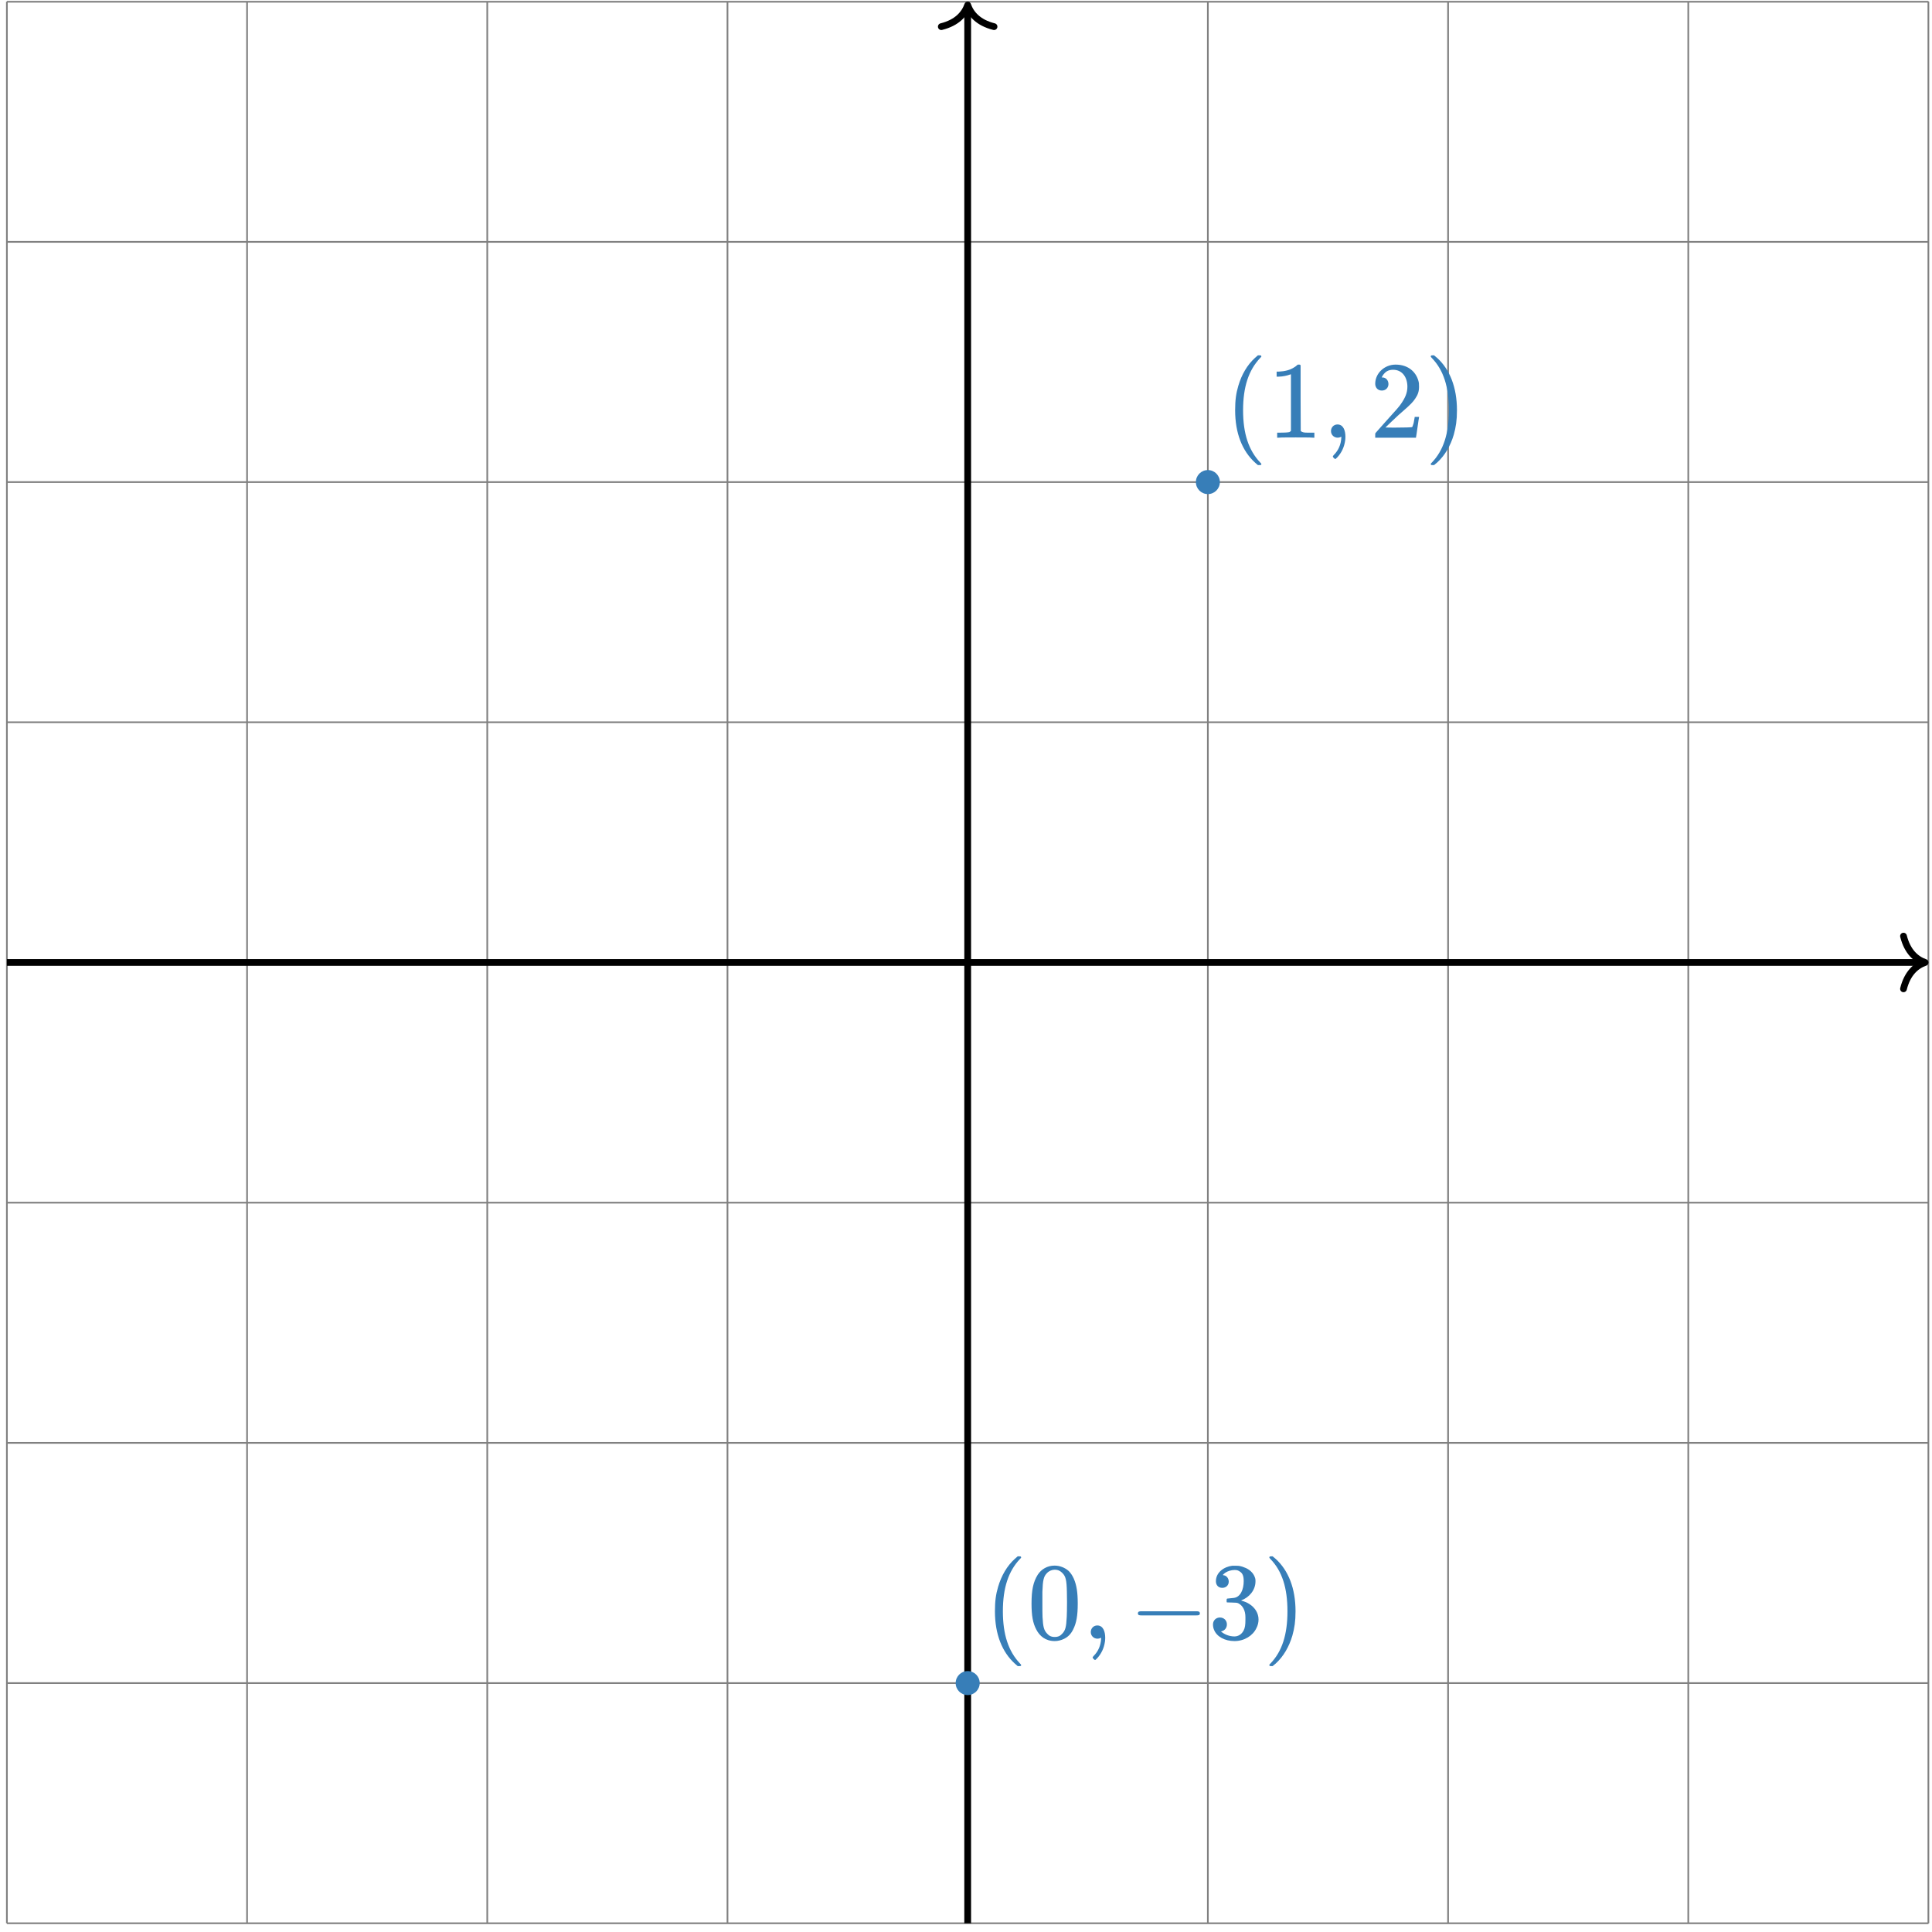
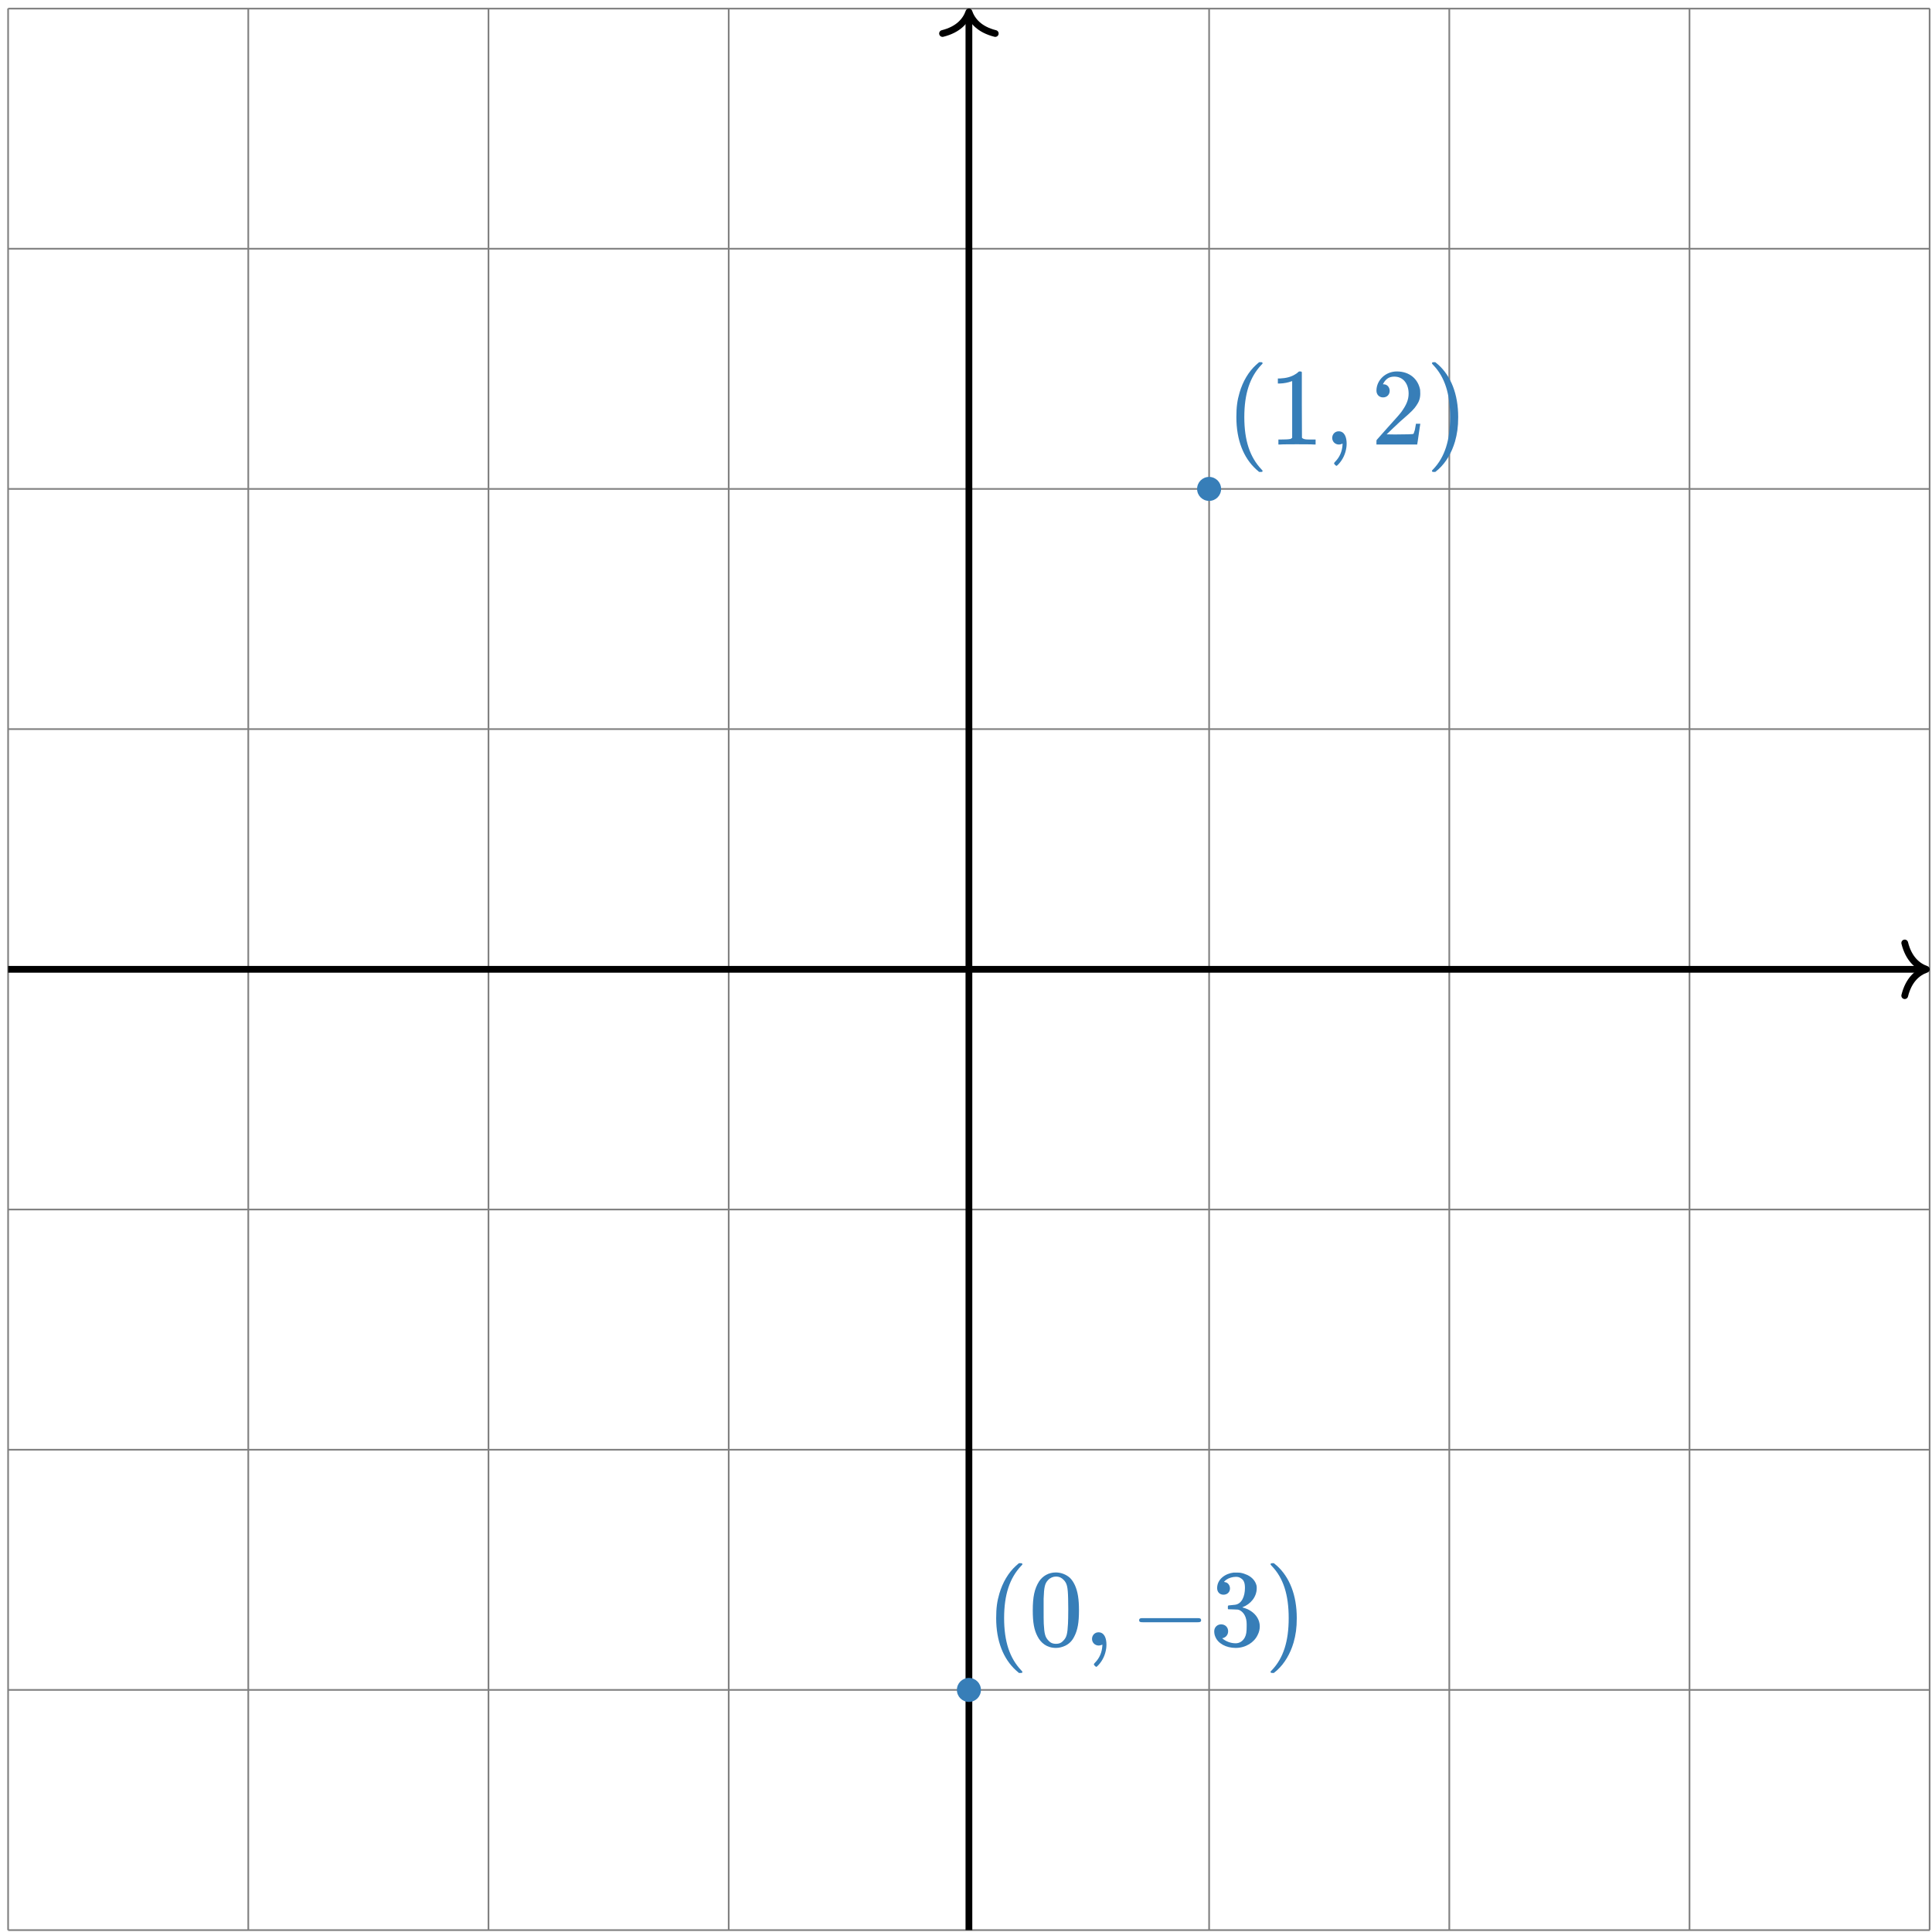
<svg xmlns="http://www.w3.org/2000/svg" xmlns:xlink="http://www.w3.org/1999/xlink" width="228pt" height="228pt" viewBox="0 0 228 228" version="1.1">
  <defs>
    <g>
      <symbol overflow="visible" id="glyph0-0">
        <path style="stroke:none;" d="M 0.641 0 L 2.594 0 L 2.594 -6.906 L 0.641 -6.906 Z M 1.297 -0.641 L 1.297 -6.25 L 1.938 -6.25 L 1.938 -0.641 Z M 1.297 -0.641 " />
      </symbol>
      <symbol overflow="visible" id="glyph0-1">
        <path style="stroke:none;" d="M 4.312 3.125 C 4.312 3.062 4.297 3.062 4.172 2.922 C 2.812 1.484 2.156 -0.484 2.156 -3.234 C 2.156 -6 2.812 -7.969 4.172 -9.406 C 4.297 -9.531 4.312 -9.547 4.312 -9.594 C 4.312 -9.625 4.297 -9.656 4.281 -9.672 C 4.234 -9.719 4.234 -9.719 4.078 -9.719 L 3.906 -9.719 L 3.547 -9.406 C 2.656 -8.594 1.984 -7.453 1.594 -6.125 C 1.328 -5.219 1.219 -4.438 1.219 -3.234 C 1.219 -0.5 2.078 1.578 3.547 2.922 L 3.906 3.234 L 4.078 3.234 C 4.25 3.234 4.312 3.219 4.312 3.125 Z M 4.312 3.125 " />
      </symbol>
      <symbol overflow="visible" id="glyph0-2">
        <path style="stroke:none;" d="M 5.391 0 L 5.531 0 L 5.531 -0.594 L 4.766 -0.594 C 4.375 -0.594 4.109 -0.609 3.922 -0.797 L 3.906 -4.672 L 3.906 -8.547 C 3.828 -8.609 3.859 -8.625 3.688 -8.625 C 3.578 -8.625 3.562 -8.625 3.531 -8.594 C 3.469 -8.516 3.25 -8.359 3.141 -8.297 C 2.656 -7.984 2.047 -7.828 1.328 -7.797 L 1.078 -7.797 L 1.078 -7.203 L 1.328 -7.203 C 1.812 -7.219 2.281 -7.312 2.656 -7.453 C 2.703 -7.469 2.75 -7.484 2.766 -7.484 L 2.766 -0.797 C 2.672 -0.719 2.609 -0.641 2.453 -0.641 C 2.312 -0.609 1.859 -0.594 1.484 -0.594 L 1.141 -0.594 L 1.141 0 L 1.297 0 C 1.516 -0.031 2.922 -0.031 3.328 -0.031 C 3.75 -0.031 5.172 -0.031 5.391 0 Z M 5.391 0 " />
      </symbol>
      <symbol overflow="visible" id="glyph0-3">
        <path style="stroke:none;" d="M 1.016 -0.781 C 1.016 -0.344 1.359 0 1.812 0 C 1.938 0 2.047 -0.031 2.156 -0.078 C 2.203 -0.109 2.234 -0.109 2.234 -0.109 L 2.234 0.031 C 2.188 0.797 1.906 1.484 1.359 2.031 C 1.25 2.141 1.234 2.188 1.234 2.234 C 1.234 2.297 1.453 2.516 1.516 2.516 C 1.562 2.516 1.625 2.453 1.75 2.328 C 2.266 1.781 2.578 1.109 2.688 0.344 C 2.703 0.25 2.719 0.062 2.719 -0.109 C 2.719 -0.859 2.469 -1.562 1.781 -1.562 C 1.328 -1.562 1.016 -1.203 1.016 -0.781 Z M 1.016 -0.781 " />
      </symbol>
      <symbol overflow="visible" id="glyph0-4">
        <path style="stroke:none;" d="M 1.422 -5.562 C 1.906 -5.562 2.203 -5.922 2.203 -6.328 C 2.203 -6.734 1.938 -7.109 1.484 -7.109 C 1.438 -7.109 1.406 -7.109 1.406 -7.125 C 1.406 -7.141 1.484 -7.234 1.531 -7.344 C 1.812 -7.766 2.156 -8.016 2.75 -8.016 C 3.859 -8.016 4.438 -7.094 4.438 -6.016 C 4.438 -5.266 4.156 -4.641 3.578 -3.844 C 3.297 -3.484 3.219 -3.391 1.766 -1.781 C 1.172 -1.109 0.688 -0.562 0.672 -0.547 C 0.641 -0.5 0.641 -0.469 0.641 -0.25 L 0.641 0 L 5.453 0 L 5.453 -0.031 C 5.484 -0.109 5.781 -2.328 5.812 -2.406 L 5.812 -2.453 L 5.297 -2.453 L 5.297 -2.406 C 5.188 -1.828 5.188 -1.703 5.109 -1.531 C 5.078 -1.406 5.031 -1.266 4.984 -1.25 C 4.906 -1.219 4.125 -1.188 2.828 -1.188 L 1.844 -1.203 L 2.609 -1.938 C 3.484 -2.766 3.453 -2.734 3.906 -3.125 C 4.75 -3.859 5.094 -4.203 5.359 -4.609 C 5.672 -5.062 5.812 -5.453 5.812 -6.016 C 5.812 -6.172 5.797 -6.328 5.797 -6.453 C 5.562 -7.719 4.562 -8.625 3.047 -8.625 C 1.719 -8.625 0.641 -7.594 0.641 -6.359 C 0.641 -5.922 0.938 -5.562 1.422 -5.562 Z M 1.422 -5.562 " />
      </symbol>
      <symbol overflow="visible" id="glyph0-5">
        <path style="stroke:none;" d="M 0.781 -9.703 C 0.734 -9.672 0.719 -9.609 0.719 -9.562 C 0.719 -9.547 0.797 -9.469 0.859 -9.391 C 2.234 -7.969 2.859 -5.984 2.859 -3.234 C 2.859 -0.5 2.234 1.484 0.859 2.922 C 0.797 2.984 0.719 3.062 0.719 3.078 C 0.719 3.219 0.766 3.234 0.953 3.234 L 1.109 3.234 L 1.484 2.922 C 2.375 2.109 3.047 0.969 3.438 -0.359 C 3.688 -1.25 3.812 -2.062 3.812 -3.234 C 3.812 -5.969 2.953 -8.062 1.484 -9.406 L 1.109 -9.719 L 0.953 -9.719 C 0.859 -9.719 0.797 -9.703 0.781 -9.703 Z M 0.781 -9.703 " />
      </symbol>
      <symbol overflow="visible" id="glyph0-6">
        <path style="stroke:none;" d="M 1.25 -7.578 C 0.688 -6.688 0.5 -5.719 0.5 -4.141 C 0.5 -2.719 0.656 -1.844 1.062 -1.078 C 1.453 -0.312 2.156 0.281 3.234 0.281 C 3.609 0.281 3.984 0.188 4.344 0.016 C 4.812 -0.219 5.141 -0.547 5.406 -1.078 C 5.797 -1.844 5.953 -2.719 5.953 -4.141 C 5.953 -5.484 5.812 -6.344 5.484 -7.094 C 5.312 -7.469 5.125 -7.75 4.891 -7.984 C 4.438 -8.391 3.828 -8.625 3.219 -8.625 C 2.359 -8.625 1.672 -8.203 1.25 -7.578 Z M 4.156 -7.734 C 4.531 -7.344 4.641 -6.938 4.672 -5.531 C 4.672 -5.297 4.688 -4.812 4.688 -4.312 C 4.688 -3.594 4.672 -2.828 4.656 -2.578 C 4.594 -1.375 4.5 -0.984 4.125 -0.594 C 3.906 -0.344 3.656 -0.203 3.234 -0.203 C 2.828 -0.203 2.562 -0.344 2.344 -0.594 C 1.969 -0.984 1.859 -1.375 1.797 -2.578 C 1.781 -2.828 1.781 -3.594 1.781 -4.312 C 1.781 -4.812 1.781 -5.297 1.781 -5.531 C 1.828 -6.938 1.938 -7.344 2.312 -7.734 C 2.562 -8 2.906 -8.141 3.234 -8.141 C 3.641 -8.141 3.922 -7.984 4.156 -7.734 Z M 4.156 -7.734 " />
      </symbol>
      <symbol overflow="visible" id="glyph0-7">
        <path style="stroke:none;" d="M 1.641 -6 C 2.109 -6 2.406 -6.328 2.406 -6.734 C 2.406 -7.109 2.156 -7.453 1.797 -7.484 C 1.75 -7.5 1.703 -7.516 1.703 -7.516 C 1.703 -7.531 1.859 -7.688 1.969 -7.766 C 2.281 -7.984 2.719 -8.109 3.109 -8.109 C 3.375 -8.109 3.516 -8.062 3.719 -7.922 C 4.047 -7.719 4.172 -7.375 4.172 -6.797 C 4.172 -5.812 3.797 -4.906 3 -4.812 C 2.922 -4.797 2.297 -4.734 2.25 -4.734 C 2.234 -4.734 2.219 -4.734 2.188 -4.703 C 2.156 -4.656 2.156 -4.656 2.156 -4.5 C 2.156 -4.359 2.156 -4.344 2.172 -4.297 L 2.219 -4.281 L 2.766 -4.266 C 3.359 -4.25 3.359 -4.25 3.547 -4.172 C 4.062 -3.906 4.375 -3.328 4.375 -2.531 L 4.375 -2.266 C 4.375 -1.625 4.328 -1.281 4.156 -0.953 C 3.922 -0.516 3.531 -0.266 3.078 -0.266 C 2.453 -0.266 1.875 -0.516 1.484 -0.859 L 1.562 -0.875 C 1.938 -0.969 2.188 -1.281 2.188 -1.688 C 2.188 -2.156 1.844 -2.5 1.359 -2.5 C 0.922 -2.5 0.547 -2.172 0.547 -1.688 C 0.547 -1.484 0.578 -1.25 0.672 -1.047 C 0.984 -0.25 1.938 0.281 3.078 0.281 C 4.266 0.281 5.266 -0.375 5.672 -1.25 C 5.844 -1.578 5.922 -1.922 5.922 -2.266 C 5.922 -3 5.516 -3.656 4.859 -4.078 C 4.312 -4.438 3.875 -4.469 3.875 -4.5 C 3.875 -4.516 3.891 -4.516 3.906 -4.531 C 4.812 -4.875 5.562 -5.719 5.562 -6.766 C 5.562 -6.891 5.562 -7.016 5.531 -7.109 C 5.391 -7.625 5.031 -8.047 4.453 -8.328 C 4.172 -8.453 3.906 -8.547 3.594 -8.594 C 3.469 -8.609 3.219 -8.609 3.016 -8.609 L 2.828 -8.609 C 1.875 -8.5 0.891 -7.844 0.891 -6.781 C 0.891 -6.328 1.172 -6 1.641 -6 Z M 1.641 -6 " />
      </symbol>
      <symbol overflow="visible" id="glyph1-0">
        <path style="stroke:none;" d="" />
      </symbol>
      <symbol overflow="visible" id="glyph1-1">
        <path style="stroke:none;" d="M 7.875 -2.75 C 8.078 -2.75 8.297 -2.75 8.297 -2.984 C 8.297 -3.234 8.078 -3.234 7.875 -3.234 L 1.406 -3.234 C 1.203 -3.234 0.984 -3.234 0.984 -2.984 C 0.984 -2.75 1.203 -2.75 1.406 -2.75 Z M 7.875 -2.75 " />
      </symbol>
    </g>
+     <clipPath id="clip1">
+       <path d="M 0 0.605 L 228 0.605 L 228 228 L 0 228 Z M 0 0.605 " />
+     </clipPath>
  </defs>
  <g id="surface1">
-     <path style="fill:none;stroke-width:0.199;stroke-linecap:butt;stroke-linejoin:miter;stroke:rgb(50%,50%,50%);stroke-opacity:1;stroke-miterlimit:10;" d="M -113.385 -113.386 L 113.388 -113.386 M -113.385 -85.042 L 113.388 -85.042 M -113.385 -56.694 L 113.388 -56.694 M -113.385 -28.347 L 113.388 -28.347 M -113.385 0.001 L 113.388 0.001 M -113.385 28.349 L 113.388 28.349 M -113.385 56.692 L 113.388 56.692 M -113.385 85.04 L 113.388 85.04 M -113.385 113.376 L 113.388 113.376 M -113.385 -113.386 L -113.385 113.388 M -85.042 -113.386 L -85.042 113.388 M -56.694 -113.386 L -56.694 113.388 M -28.346 -113.386 L -28.346 113.388 M 0.001 -113.386 L 0.001 113.388 M 28.345 -113.386 L 28.345 113.388 M 56.693 -113.386 L 56.693 113.388 M 85.04 -113.386 L 85.04 113.388 M 113.376 -113.386 L 113.376 113.388 " transform="matrix(1,0,0,-1,114.198,113.583)" />
-     <path style="fill:none;stroke-width:0.797;stroke-linecap:butt;stroke-linejoin:miter;stroke:rgb(0%,0%,0%);stroke-opacity:1;stroke-miterlimit:10;" d="M -113.385 0.001 L 112.591 0.001 " transform="matrix(1,0,0,-1,114.198,113.583)" />
-     <path style="fill:none;stroke-width:0.797;stroke-linecap:round;stroke-linejoin:round;stroke:rgb(0%,0%,0%);stroke-opacity:1;stroke-miterlimit:10;" d="M -2.55 3.11 C -2.085 1.243 -1.046 0.364 0.001 0.001 C -1.046 -0.362 -2.085 -1.245 -2.55 -3.112 " transform="matrix(1,0,0,-1,227.1867,113.583)" />
-     <path style="fill:none;stroke-width:0.797;stroke-linecap:butt;stroke-linejoin:miter;stroke:rgb(0%,0%,0%);stroke-opacity:1;stroke-miterlimit:10;" d="M 0.001 -113.386 L 0.001 112.591 " transform="matrix(1,0,0,-1,114.198,113.583)" />
-     <path style="fill:none;stroke-width:0.797;stroke-linecap:round;stroke-linejoin:round;stroke:rgb(0%,0%,0%);stroke-opacity:1;stroke-miterlimit:10;" d="M -2.55 3.112 C -2.085 1.245 -1.046 0.362 0.001 -0.001 C -1.046 -0.364 -2.085 -1.243 -2.55 -3.111 " transform="matrix(0,-1,-1,0,114.198,0.59428)" />
-     <path style=" stroke:none;fill-rule:nonzero;fill:rgb(21.57%,49.409%,72.159%);fill-opacity:1;" d="M 143.961 56.891 C 143.961 56.105 143.328 55.473 142.543 55.473 C 141.762 55.473 141.129 56.105 141.129 56.891 C 141.129 57.672 141.762 58.309 142.543 58.309 C 143.328 58.309 143.961 57.672 143.961 56.891 Z M 143.961 56.891 " />
+     <g clip-path="url(#clip1)" clip-rule="nonzero">
+       <path style="fill:none;stroke-width:0.199;stroke-linecap:butt;stroke-linejoin:miter;stroke:rgb(50%,50%,50%);stroke-opacity:1;stroke-miterlimit:10;" d="M -113.386 -113.386 L 113.387 -113.386 M -113.386 -85.039 L 113.387 -85.039 M -113.386 -56.695 L 113.387 -56.695 M -113.386 -28.347 L 113.387 -28.347 M -113.386 0 L 113.387 0 M -113.386 28.348 L 113.387 28.348 M -113.386 56.692 L 113.387 56.692 M -113.386 85.039 L 113.387 85.039 M -113.386 113.375 L 113.387 113.375 M -113.386 -113.386 L -113.386 113.387 M -85.042 -113.386 L -85.042 113.387 M -56.695 -113.386 L -56.695 113.387 M -28.347 -113.386 L -28.347 113.387 M 0.001 -113.386 L 0.001 113.387 M 28.348 -113.386 L 28.348 113.387 M 56.692 -113.386 L 56.692 113.387 M 85.04 -113.386 L 85.04 113.387 M 113.376 -113.386 L 113.376 113.387 " transform="matrix(1,0,0,-1,114.343,114.391)" />
+     </g>
+     <path style="fill:none;stroke-width:0.797;stroke-linecap:butt;stroke-linejoin:miter;stroke:rgb(0%,0%,0%);stroke-opacity:1;stroke-miterlimit:10;" d="M -113.386 0 L 112.591 0 " transform="matrix(1,0,0,-1,114.343,114.391)" />
+     <path style="fill:none;stroke-width:0.797;stroke-linecap:round;stroke-linejoin:round;stroke:rgb(0%,0%,0%);stroke-opacity:1;stroke-miterlimit:10;" d="M -2.55 3.11 C -2.086 1.243 -1.047 0.364 0 0 C -1.047 -0.363 -2.086 -1.246 -2.55 -3.109 " transform="matrix(1,0,0,-1,227.3317,114.391)" />
+     <path style="fill:none;stroke-width:0.797;stroke-linecap:butt;stroke-linejoin:miter;stroke:rgb(0%,0%,0%);stroke-opacity:1;stroke-miterlimit:10;" d="M 0.001 -113.386 L 0.001 112.59 " transform="matrix(1,0,0,-1,114.343,114.391)" />
+     <path style="fill:none;stroke-width:0.797;stroke-linecap:round;stroke-linejoin:round;stroke:rgb(0%,0%,0%);stroke-opacity:1;stroke-miterlimit:10;" d="M -2.551 3.113 C -2.086 1.245 -1.047 0.363 -0 -0.001 C -1.047 -0.364 -2.086 -1.243 -2.551 -3.11 " transform="matrix(0,-1,-1,0,114.343,1.40228)" />
+     <path style=" stroke:none;fill-rule:nonzero;fill:rgb(21.57%,49.409%,72.159%);fill-opacity:1;" d="M 144.105 57.699 C 144.105 56.914 143.473 56.281 142.691 56.281 C 141.906 56.281 141.273 56.914 141.273 57.699 C 141.273 58.48 141.906 59.113 142.691 59.113 C 143.473 59.113 144.105 58.48 144.105 57.699 Z M 144.105 57.699 " />
    <g style="fill:rgb(21.57%,49.409%,72.159%);fill-opacity:1;">
-       <use xlink:href="#glyph0-1" x="144.543" y="51.653" />
-       <use xlink:href="#glyph0-2" x="149.581" y="51.653" />
-       <use xlink:href="#glyph0-3" x="156.057" y="51.653" />
+       <use xlink:href="#glyph0-1" x="144.688" y="52.461" />
+       <use xlink:href="#glyph0-2" x="149.726" y="52.461" />
+       <use xlink:href="#glyph0-3" x="156.202" y="52.461" />
    </g>
    <g style="fill:rgb(21.57%,49.409%,72.159%);fill-opacity:1;">
-       <use xlink:href="#glyph0-4" x="161.652" y="51.653" />
-       <use xlink:href="#glyph0-5" x="168.127" y="51.653" />
+       <use xlink:href="#glyph0-4" x="161.797" y="52.461" />
+       <use xlink:href="#glyph0-5" x="168.272" y="52.461" />
    </g>
-     <path style=" stroke:none;fill-rule:nonzero;fill:rgb(21.57%,49.409%,72.159%);fill-opacity:1;" d="M 115.617 198.625 C 115.617 197.84 114.98 197.207 114.199 197.207 C 113.414 197.207 112.781 197.84 112.781 198.625 C 112.781 199.406 113.414 200.039 114.199 200.039 C 114.98 200.039 115.617 199.406 115.617 198.625 Z M 115.617 198.625 " />
+     <path style=" stroke:none;fill-rule:nonzero;fill:rgb(21.57%,49.409%,72.159%);fill-opacity:1;" d="M 115.762 199.43 C 115.762 198.648 115.125 198.016 114.344 198.016 C 113.559 198.016 112.926 198.648 112.926 199.43 C 112.926 200.215 113.559 200.848 114.344 200.848 C 115.125 200.848 115.762 200.215 115.762 199.43 Z M 115.762 199.43 " />
    <g style="fill:rgb(21.57%,49.409%,72.159%);fill-opacity:1;">
-       <use xlink:href="#glyph0-1" x="116.196" y="193.386" />
-       <use xlink:href="#glyph0-6" x="121.234" y="193.386" />
-       <use xlink:href="#glyph0-3" x="127.71" y="193.386" />
+       <use xlink:href="#glyph0-1" x="116.342" y="194.194" />
+       <use xlink:href="#glyph0-6" x="121.38" y="194.194" />
+       <use xlink:href="#glyph0-3" x="127.856" y="194.194" />
    </g>
    <g style="fill:rgb(21.57%,49.409%,72.159%);fill-opacity:1;">
-       <use xlink:href="#glyph1-1" x="133.303" y="193.386" />
+       <use xlink:href="#glyph1-1" x="133.449" y="194.194" />
    </g>
    <g style="fill:rgb(21.57%,49.409%,72.159%);fill-opacity:1;">
-       <use xlink:href="#glyph0-7" x="142.601" y="193.386" />
-       <use xlink:href="#glyph0-5" x="149.077" y="193.386" />
+       <use xlink:href="#glyph0-7" x="142.747" y="194.194" />
+       <use xlink:href="#glyph0-5" x="149.223" y="194.194" />
    </g>
  </g>
</svg>
